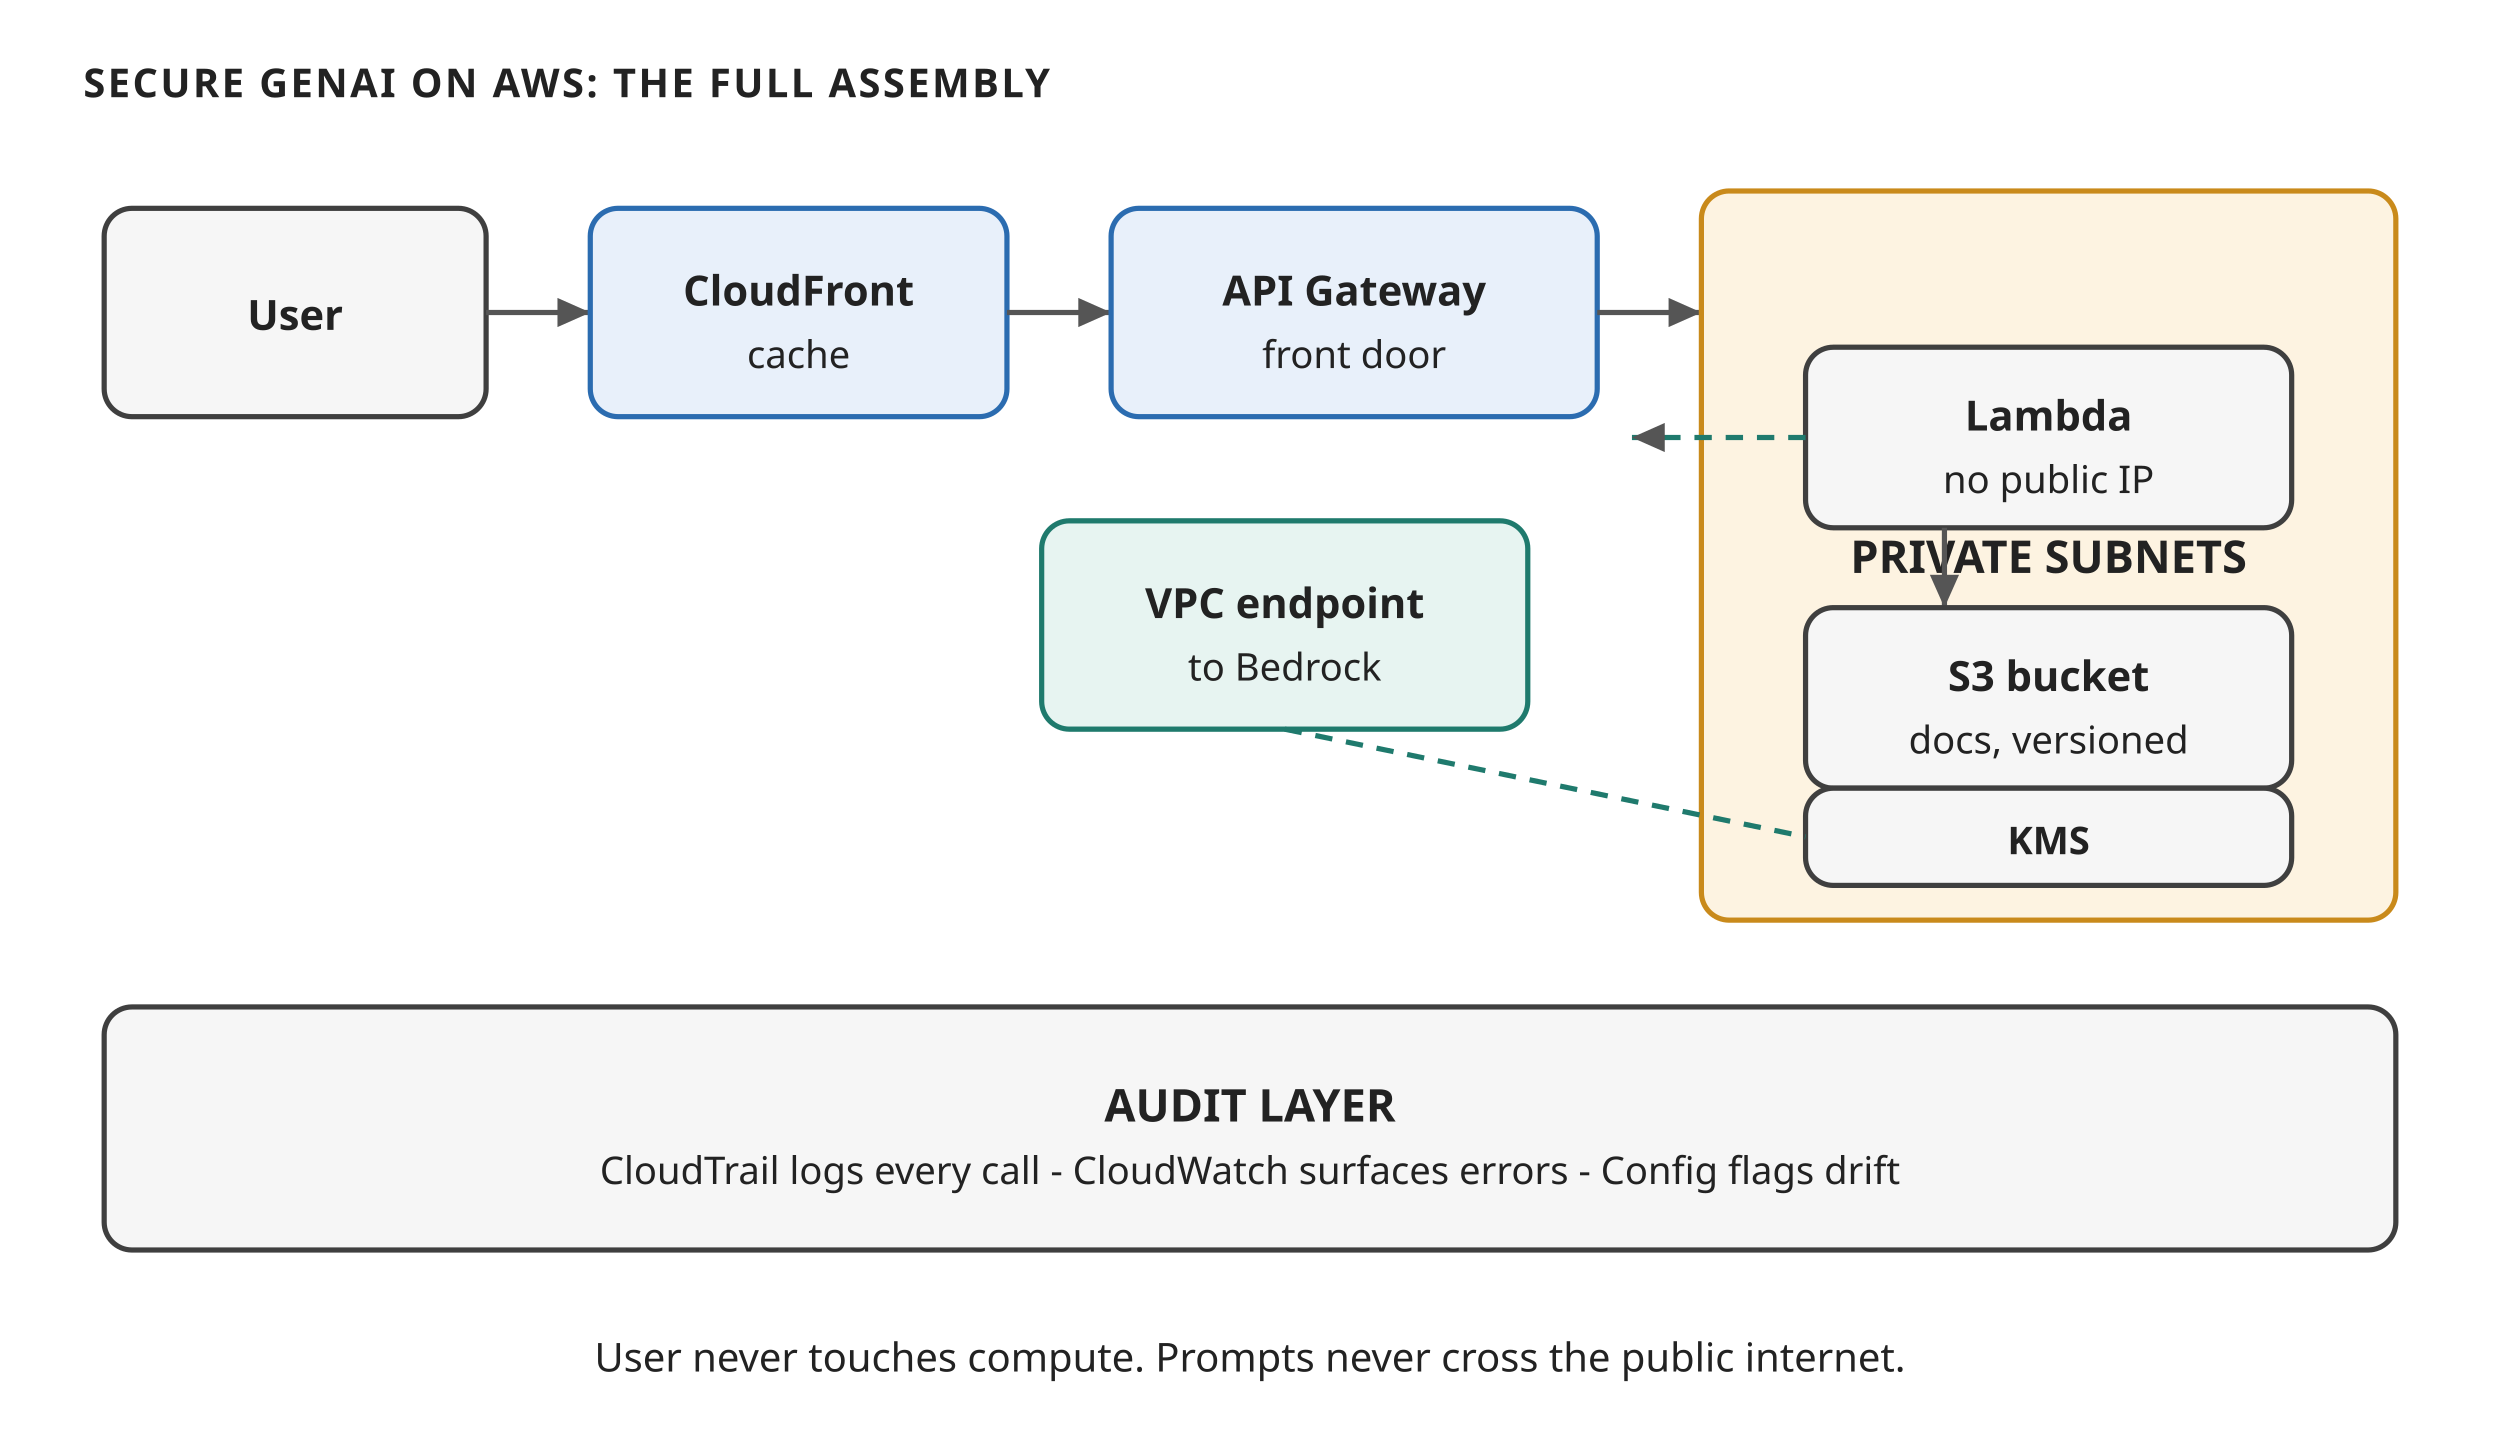
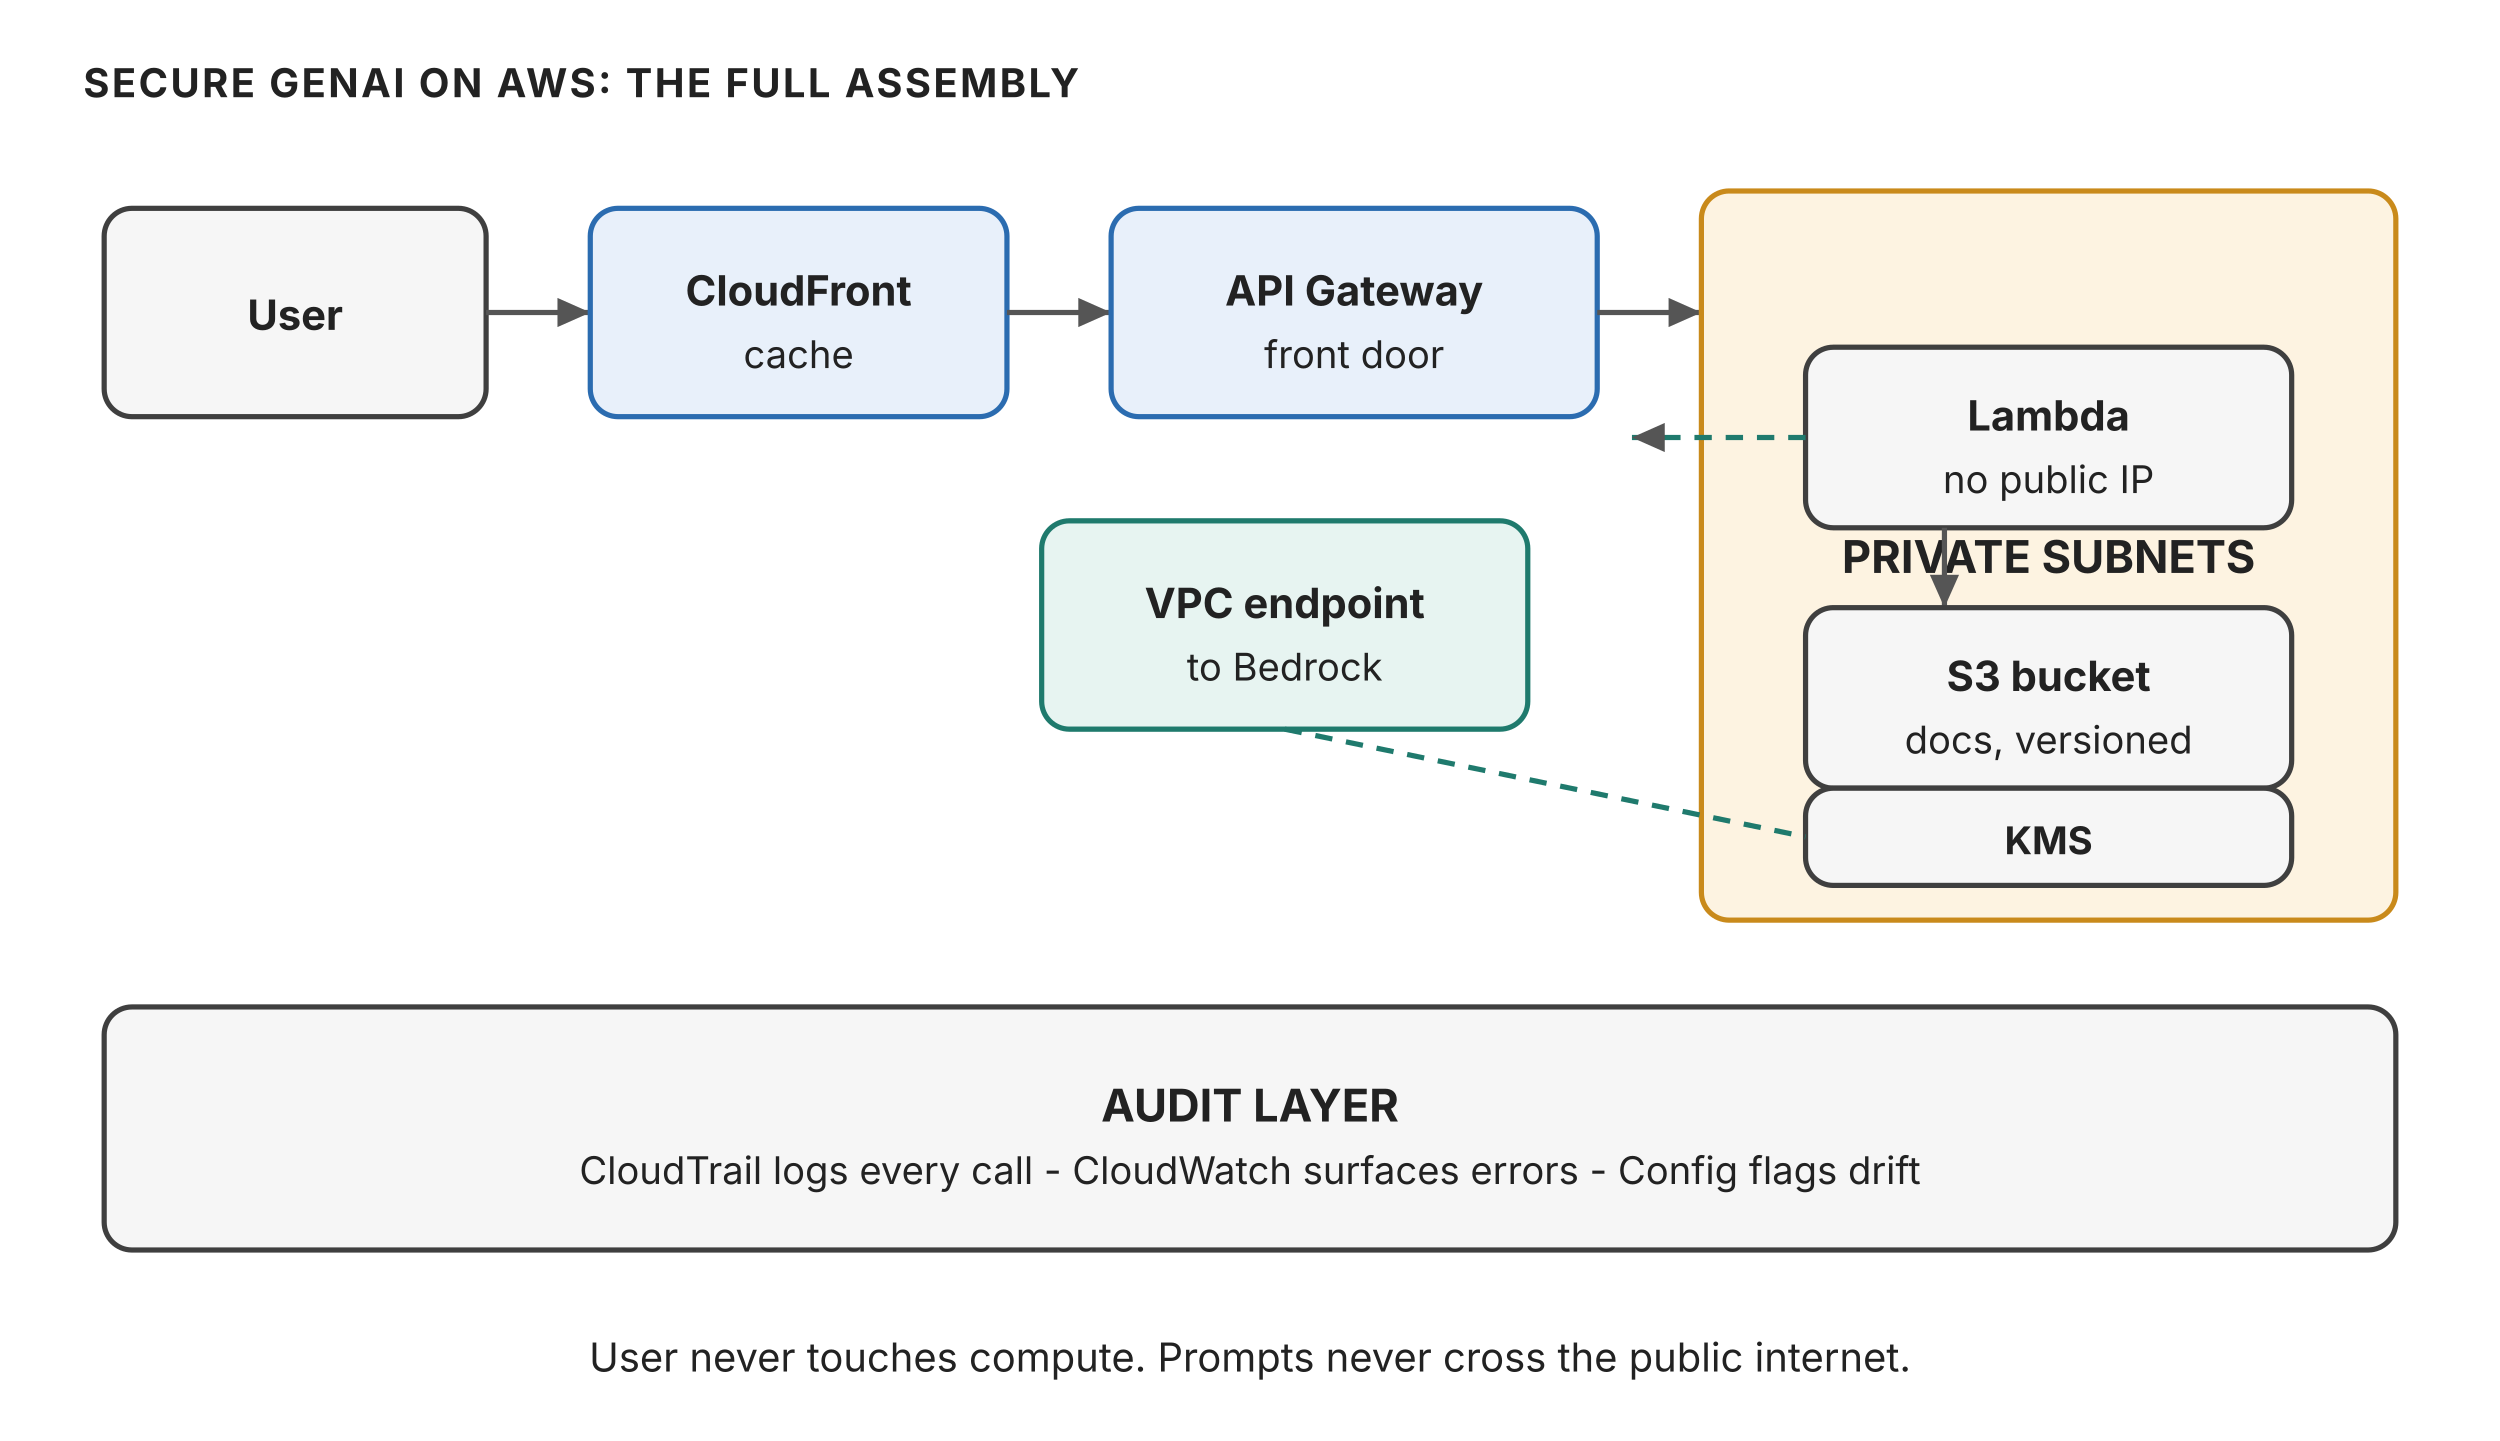
<svg xmlns="http://www.w3.org/2000/svg" width="720" height="415" viewBox="0 0 720 415" role="img" aria-label="Secure GenAI architecture: user to CloudFront to API Gateway to Lambda in private subnets, reading versioned encrypted S3 documents and calling Bedrock through a VPC endpoint, with CloudTrail CloudWatch and Config auditing">
-   <style>text{font-family:'Trebuchet MS', Verdana, sans-serif;fill:#222222;}</style>
+   <style>text{font-family:"Anthropic Sans",Inter,"Source Sans 3","IBM Plex Sans",sans-serif;fill:#222222}</style>
  <rect width="720" height="415" fill="#ffffff" />
  <defs>
    <marker id="ar" viewBox="0 0 10 10" refX="9" refY="5" markerWidth="7" markerHeight="7" orient="auto-start-reverse">
      <path d="M 0 1 L 9 5 L 0 9 z" fill="#555555" />
    </marker>
  </defs>
  <text x="24" y="28" font-size="11.5" fill="#555555" font-weight="700" letter-spacing="0.06em">SECURE GENAI ON AWS: THE FULL ASSEMBLY</text>
  <rect x="30" y="60" width="110" height="60" rx="8" fill="#f6f6f6" stroke="#3f3f3f" stroke-width="1.5" />
  <text x="85.0" y="95.0" font-size="12" text-anchor="middle" font-weight="700">User</text>
  <line x1="140" y1="90" x2="170" y2="90" stroke="#555" stroke-width="1.5" marker-end="url(#ar)" />
  <rect x="170" y="60" width="120" height="60" rx="8" fill="#e8f0fa" stroke="#2b6cb0" stroke-width="1.5" />
  <text x="230.0" y="88.0" font-size="12" text-anchor="middle" font-weight="700">CloudFront</text>
  <text x="230.0" y="106.0" font-size="11" fill="#555555" text-anchor="middle">cache</text>
  <line x1="290" y1="90" x2="320" y2="90" stroke="#555" stroke-width="1.5" marker-end="url(#ar)" />
  <rect x="320" y="60" width="140" height="60" rx="8" fill="#e8f0fa" stroke="#2b6cb0" stroke-width="1.5" />
  <text x="390.0" y="88.0" font-size="12" text-anchor="middle" font-weight="700">API Gateway</text>
  <text x="390.0" y="106.0" font-size="11" fill="#555555" text-anchor="middle">front door</text>
  <line x1="460" y1="90" x2="490" y2="90" stroke="#555" stroke-width="1.5" marker-end="url(#ar)" />
  <rect x="490" y="55" width="200" height="210" rx="8" fill="#fdf3e1" stroke="#c98a1b" stroke-width="1.5" />
  <text x="590.0" y="165.0" font-size="13" text-anchor="middle" font-weight="700">PRIVATE SUBNETS</text>
  <rect x="520" y="100" width="140" height="52" rx="8" fill="#f6f6f6" stroke="#3f3f3f" stroke-width="1.5" />
  <text x="590.0" y="124.0" font-size="12" text-anchor="middle" font-weight="700">Lambda</text>
  <text x="590.0" y="142.0" font-size="11" fill="#555555" text-anchor="middle">no public IP</text>
  <line x1="560" y1="152" x2="560" y2="175" stroke="#555" stroke-width="1.5" marker-end="url(#ar)" />
  <rect x="520" y="175" width="140" height="52" rx="8" fill="#f6f6f6" stroke="#3f3f3f" stroke-width="1.5" />
  <text x="590.0" y="199.0" font-size="12" text-anchor="middle" font-weight="700">S3 bucket</text>
  <text x="590.0" y="217.0" font-size="11" fill="#555555" text-anchor="middle">docs, versioned</text>
  <rect x="520" y="227" width="140" height="28" rx="8" fill="#f6f6f6" stroke="#3f3f3f" stroke-width="1.5" />
  <text x="590.0" y="246.0" font-size="11" text-anchor="middle" font-weight="700">KMS</text>
  <line x1="520" y1="126" x2="470" y2="126" stroke="#1f7a6d" stroke-width="1.5" stroke-dasharray="5,4" marker-end="url(#ar)" />
  <rect x="300" y="150" width="140" height="60" rx="8" fill="#e7f4f1" stroke="#1f7a6d" stroke-width="1.5" />
  <text x="370.0" y="178.0" font-size="12" text-anchor="middle" font-weight="700">VPC endpoint</text>
  <text x="370.0" y="196.0" font-size="11" fill="#555555" text-anchor="middle">to Bedrock</text>
  <line x1="370" y1="210" x2="520" y2="241" stroke="#1f7a6d" stroke-width="1.5" stroke-dasharray="5,4" />
  <rect x="30" y="290" width="660" height="70" rx="8" fill="#f6f6f6" stroke="#3f3f3f" stroke-width="1.5" />
  <text x="360.0" y="323.0" font-size="13" text-anchor="middle" font-weight="700">AUDIT LAYER</text>
  <text x="360.0" y="341.0" font-size="11" fill="#555555" text-anchor="middle">CloudTrail logs every call  -  CloudWatch surfaces errors  -  Config flags drift</text>
  <text x="360" y="395" font-size="11.5" fill="#555555" text-anchor="middle">User never touches compute. Prompts never cross the public internet.</text>
</svg>
